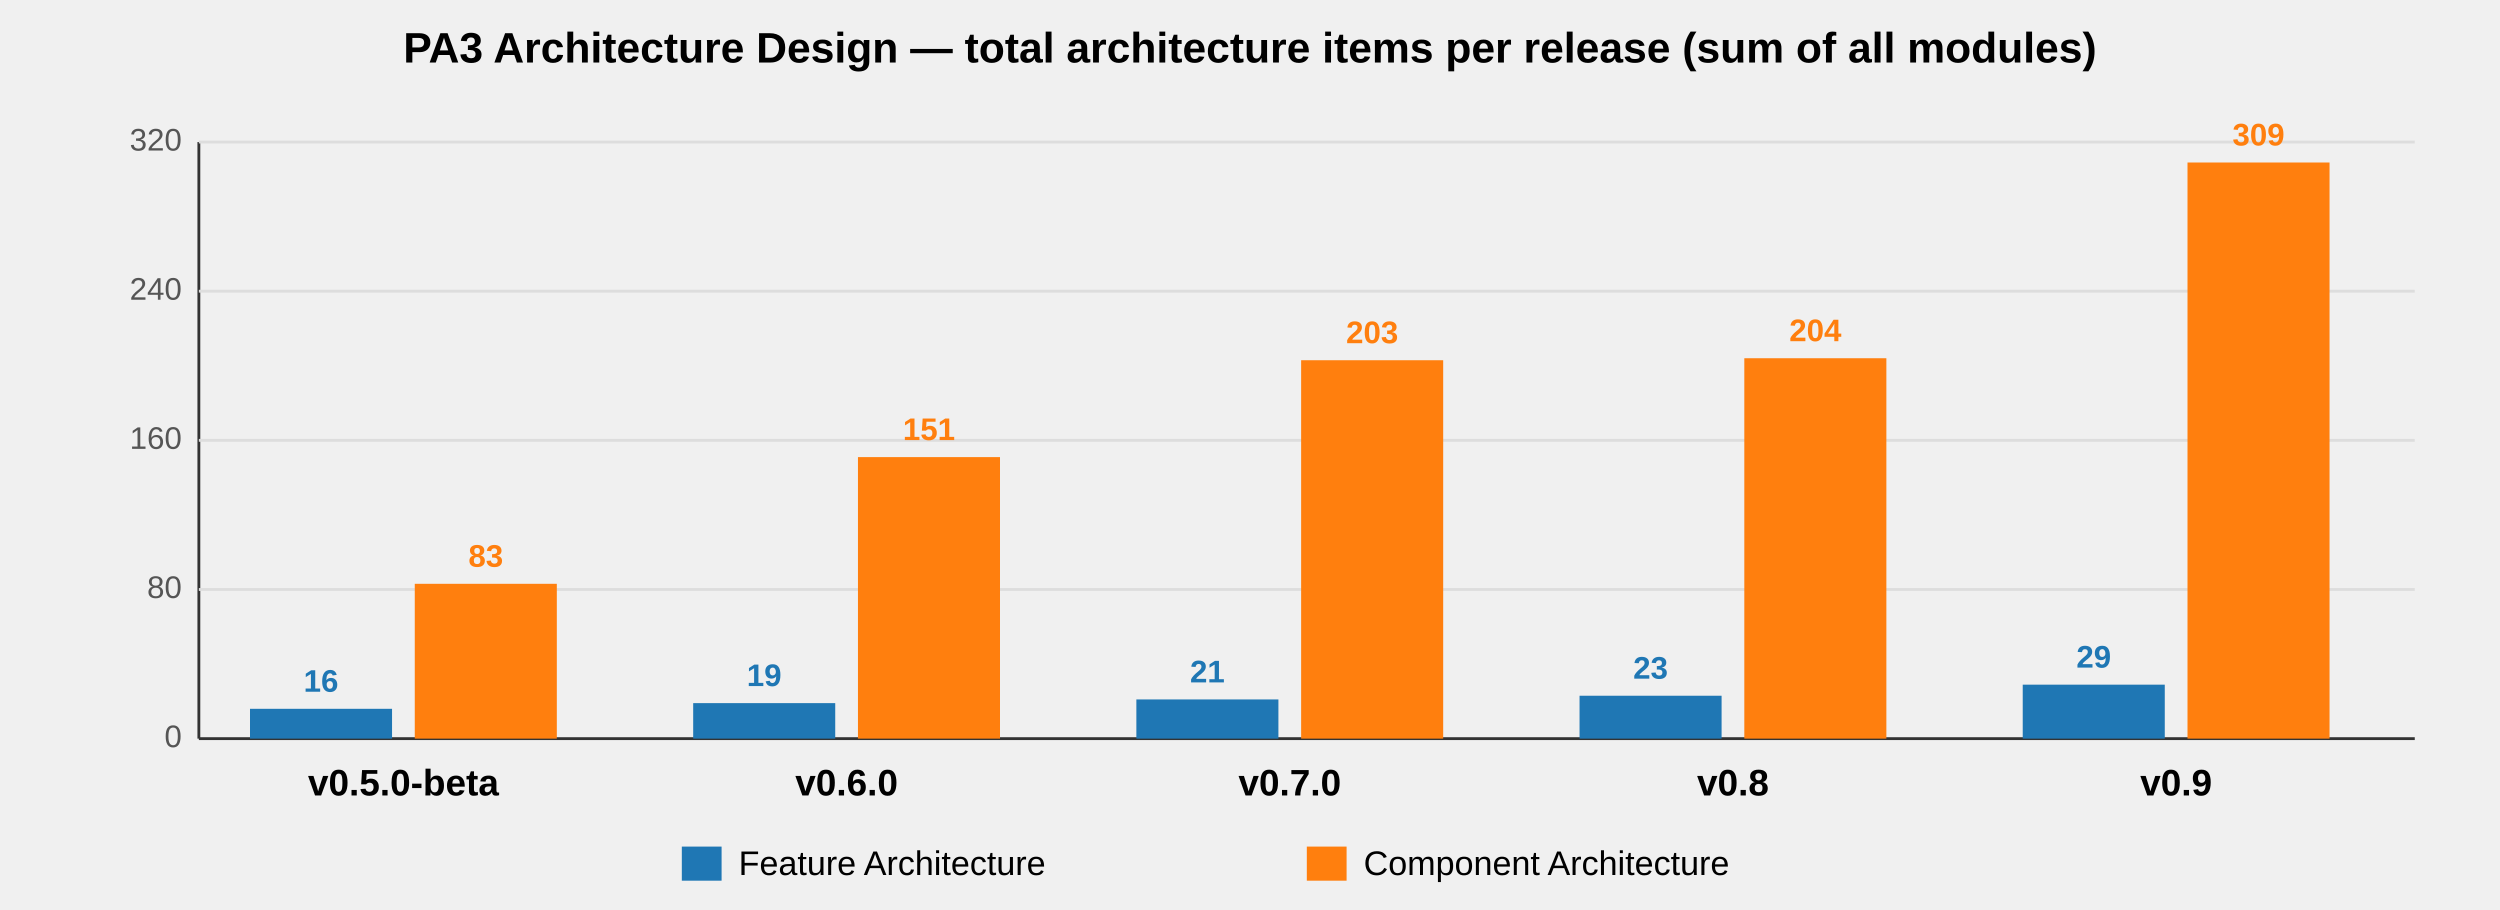
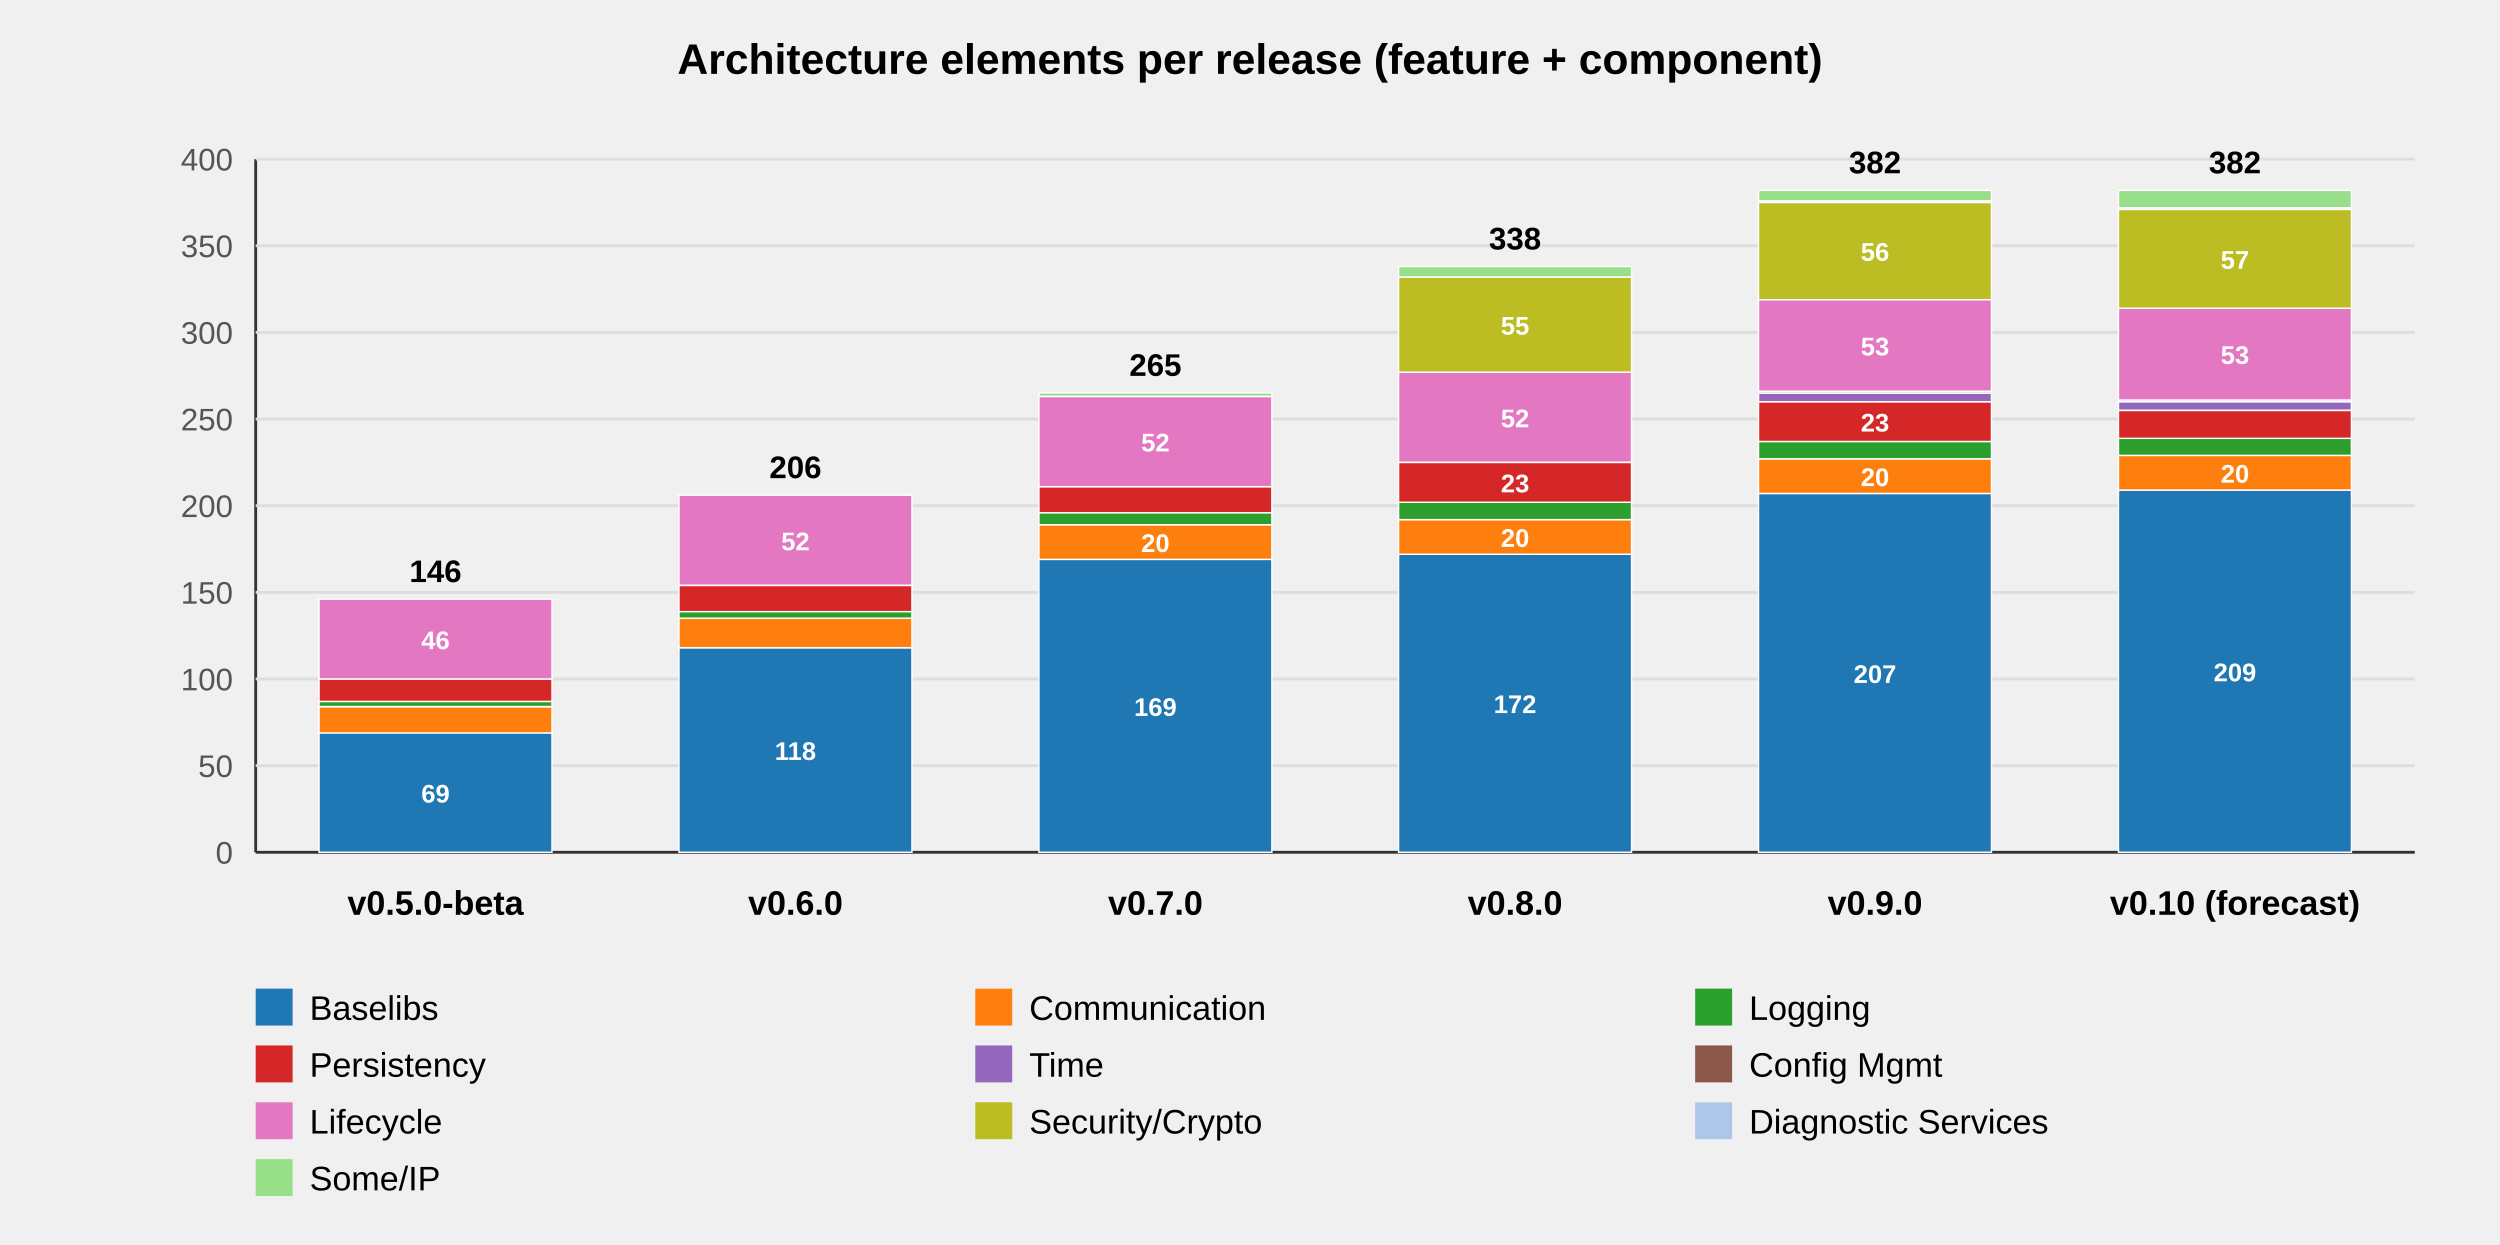
- <svg xmlns="http://www.w3.org/2000/svg" viewBox="0 0 880 320" font-family="Arial, sans-serif" font-size="13">
-   <text x="440" y="22" text-anchor="middle" font-size="15" font-weight="bold">
-     PA3 Architecture Design — total architecture items per release (sum of all modules)
-   </text>
-   <line x1="70" y1="50" x2="70" y2="260" stroke="#333" stroke-width="1" />
-   <line x1="70" y1="260" x2="850" y2="260" stroke="#333" stroke-width="1" />
-   <g stroke="#ddd" stroke-width="1">
-     <line x1="70" y1="207.5" x2="850" y2="207.5" />
-     <line x1="70" y1="155.0" x2="850" y2="155.0" />
-     <line x1="70" y1="102.5" x2="850" y2="102.5" />
-     <line x1="70" y1="50.0" x2="850" y2="50.0" />
+ <svg xmlns="http://www.w3.org/2000/svg" viewBox="0 0 880 438" font-family="Arial, sans-serif" font-size="13" role="img">
+   <text x="440" y="26" text-anchor="middle" font-size="15" font-weight="bold">Architecture elements per release (feature + component)</text>
+   <line x1="90" y1="56" x2="90" y2="300" stroke="#333" />
+   <line x1="90" y1="300" x2="850" y2="300" stroke="#333" />
+   <g stroke="#ddd">
+     <line x1="90" y1="269.5" x2="850" y2="269.5" />
+     <line x1="90" y1="239.0" x2="850" y2="239.0" />
+     <line x1="90" y1="208.5" x2="850" y2="208.5" />
+     <line x1="90" y1="178.0" x2="850" y2="178.0" />
+     <line x1="90" y1="147.5" x2="850" y2="147.5" />
+     <line x1="90" y1="117.0" x2="850" y2="117.0" />
+     <line x1="90" y1="86.5" x2="850" y2="86.5" />
+     <line x1="90" y1="56.0" x2="850" y2="56.0" />
  </g>
  <g fill="#555" text-anchor="end" font-size="11">
-     <text x="64" y="263">0</text>
-     <text x="64" y="210.5">80</text>
-     <text x="64" y="158.0">160</text>
-     <text x="64" y="105.5">240</text>
-     <text x="64" y="53.0">320</text>
+     <text x="82" y="304.0">0</text>
+     <text x="82" y="273.5">50</text>
+     <text x="82" y="243.0">100</text>
+     <text x="82" y="212.5">150</text>
+     <text x="82" y="182.0">200</text>
+     <text x="82" y="151.5">250</text>
+     <text x="82" y="121.0">300</text>
+     <text x="82" y="90.5">350</text>
+     <text x="82" y="60.0">400</text>
  </g>
-   <g>
-     <rect x="88" y="249.5" width="50" height="10.5" fill="#1f77b4" />
-     <rect x="146" y="205.5" width="50" height="54.5" fill="#ff7f0e" />
-     <text x="113" y="243.5" text-anchor="middle" font-size="11" fill="#1f77b4" font-weight="bold">16</text>
-     <text x="171" y="199.5" text-anchor="middle" font-size="11" fill="#ff7f0e" font-weight="bold">83</text>
-     <text x="142" y="280" text-anchor="middle" font-weight="bold">v0.5.0-beta</text>
-   </g>
-   <g>
-     <rect x="244" y="247.5" width="50" height="12.5" fill="#1f77b4" />
-     <rect x="302" y="160.9" width="50" height="99.1" fill="#ff7f0e" />
-     <text x="269" y="241.5" text-anchor="middle" font-size="11" fill="#1f77b4" font-weight="bold">19</text>
-     <text x="327" y="154.9" text-anchor="middle" font-size="11" fill="#ff7f0e" font-weight="bold">151</text>
-     <text x="298" y="280" text-anchor="middle" font-weight="bold">v0.6.0</text>
-   </g>
-   <g>
-     <rect x="400" y="246.2" width="50" height="13.8" fill="#1f77b4" />
-     <rect x="458" y="126.8" width="50" height="133.2" fill="#ff7f0e" />
-     <text x="425" y="240.2" text-anchor="middle" font-size="11" fill="#1f77b4" font-weight="bold">21</text>
-     <text x="483" y="120.8" text-anchor="middle" font-size="11" fill="#ff7f0e" font-weight="bold">203</text>
-     <text x="454" y="280" text-anchor="middle" font-weight="bold">v0.7.0</text>
-   </g>
-   <g>
-     <rect x="556" y="244.9" width="50" height="15.1" fill="#1f77b4" />
-     <rect x="614" y="126.1" width="50" height="133.9" fill="#ff7f0e" />
-     <text x="581" y="238.9" text-anchor="middle" font-size="11" fill="#1f77b4" font-weight="bold">23</text>
-     <text x="639" y="120.1" text-anchor="middle" font-size="11" fill="#ff7f0e" font-weight="bold">204</text>
-     <text x="610" y="280" text-anchor="middle" font-weight="bold">v0.8</text>
-   </g>
-   <g>
-     <rect x="712" y="241.0" width="50" height="19.0" fill="#1f77b4" />
-     <rect x="770" y="57.2" width="50" height="202.8" fill="#ff7f0e" />
-     <text x="737" y="235.0" text-anchor="middle" font-size="11" fill="#1f77b4" font-weight="bold">29</text>
-     <text x="795" y="51.2" text-anchor="middle" font-size="11" fill="#ff7f0e" font-weight="bold">309</text>
-     <text x="766" y="280" text-anchor="middle" font-weight="bold">v0.9</text>
-   </g>
+   <rect x="112.3" y="257.9" width="82" height="42.1" fill="#1f77b4" stroke="#fff" stroke-width="0.5" />
+   <text x="153.3" y="282.5" text-anchor="middle" font-size="9" fill="#fff" font-weight="bold">69</text>
+   <rect x="112.3" y="248.8" width="82" height="9.2" fill="#ff7f0e" stroke="#fff" stroke-width="0.5" />
+   <rect x="112.3" y="246.9" width="82" height="1.8" fill="#2ca02c" stroke="#fff" stroke-width="0.5" />
+   <rect x="112.3" y="239.0" width="82" height="7.9" fill="#d62728" stroke="#fff" stroke-width="0.5" />
+   <rect x="112.3" y="210.9" width="82" height="28.1" fill="#e377c2" stroke="#fff" stroke-width="0.5" />
+   <text x="153.3" y="228.5" text-anchor="middle" font-size="9" fill="#fff" font-weight="bold">46</text>
+   <text x="153.3" y="204.9" text-anchor="middle" font-size="11" font-weight="bold">146</text>
+   <text x="153.3" y="322" text-anchor="middle" font-weight="bold" font-size="12">v0.5.0-beta</text>
+   <rect x="239.0" y="228.0" width="82" height="72.0" fill="#1f77b4" stroke="#fff" stroke-width="0.5" />
+   <text x="280.0" y="267.5" text-anchor="middle" font-size="9" fill="#fff" font-weight="bold">118</text>
+   <rect x="239.0" y="217.6" width="82" height="10.4" fill="#ff7f0e" stroke="#fff" stroke-width="0.5" />
+   <rect x="239.0" y="215.2" width="82" height="2.4" fill="#2ca02c" stroke="#fff" stroke-width="0.5" />
+   <rect x="239.0" y="206.1" width="82" height="9.2" fill="#d62728" stroke="#fff" stroke-width="0.5" />
+   <rect x="239.0" y="174.3" width="82" height="31.7" fill="#e377c2" stroke="#fff" stroke-width="0.5" />
+   <text x="280.0" y="193.7" text-anchor="middle" font-size="9" fill="#fff" font-weight="bold">52</text>
+   <text x="280.0" y="168.3" text-anchor="middle" font-size="11" font-weight="bold">206</text>
+   <text x="280.0" y="322" text-anchor="middle" font-weight="bold" font-size="12">v0.6.0</text>
+   <rect x="365.7" y="196.9" width="82" height="103.1" fill="#1f77b4" stroke="#fff" stroke-width="0.5" />
+   <text x="406.7" y="252.0" text-anchor="middle" font-size="9" fill="#fff" font-weight="bold">169</text>
+   <rect x="365.7" y="184.7" width="82" height="12.2" fill="#ff7f0e" stroke="#fff" stroke-width="0.5" />
+   <text x="406.7" y="194.3" text-anchor="middle" font-size="9" fill="#fff" font-weight="bold">20</text>
+   <rect x="365.7" y="180.4" width="82" height="4.3" fill="#2ca02c" stroke="#fff" stroke-width="0.5" />
+   <rect x="365.7" y="171.3" width="82" height="9.2" fill="#d62728" stroke="#fff" stroke-width="0.5" />
+   <rect x="365.7" y="139.6" width="82" height="31.7" fill="#e377c2" stroke="#fff" stroke-width="0.5" />
+   <text x="406.7" y="158.9" text-anchor="middle" font-size="9" fill="#fff" font-weight="bold">52</text>
+   <rect x="365.7" y="138.3" width="82" height="1.2" fill="#98df8a" stroke="#fff" stroke-width="0.5" />
+   <text x="406.7" y="132.3" text-anchor="middle" font-size="11" font-weight="bold">265</text>
+   <text x="406.7" y="322" text-anchor="middle" font-weight="bold" font-size="12">v0.7.0</text>
+   <rect x="492.3" y="195.1" width="82" height="104.9" fill="#1f77b4" stroke="#fff" stroke-width="0.5" />
+   <text x="533.3" y="251.0" text-anchor="middle" font-size="9" fill="#fff" font-weight="bold">172</text>
+   <rect x="492.3" y="182.9" width="82" height="12.2" fill="#ff7f0e" stroke="#fff" stroke-width="0.5" />
+   <text x="533.3" y="192.5" text-anchor="middle" font-size="9" fill="#fff" font-weight="bold">20</text>
+   <rect x="492.3" y="176.8" width="82" height="6.1" fill="#2ca02c" stroke="#fff" stroke-width="0.5" />
+   <rect x="492.3" y="162.8" width="82" height="14.0" fill="#d62728" stroke="#fff" stroke-width="0.5" />
+   <text x="533.3" y="173.3" text-anchor="middle" font-size="9" fill="#fff" font-weight="bold">23</text>
+   <rect x="492.3" y="131.0" width="82" height="31.7" fill="#e377c2" stroke="#fff" stroke-width="0.5" />
+   <text x="533.3" y="150.4" text-anchor="middle" font-size="9" fill="#fff" font-weight="bold">52</text>
+   <rect x="492.3" y="97.5" width="82" height="33.5" fill="#bcbd22" stroke="#fff" stroke-width="0.5" />
+   <text x="533.3" y="117.8" text-anchor="middle" font-size="9" fill="#fff" font-weight="bold">55</text>
+   <rect x="492.3" y="93.8" width="82" height="3.7" fill="#98df8a" stroke="#fff" stroke-width="0.5" />
+   <text x="533.3" y="87.8" text-anchor="middle" font-size="11" font-weight="bold">338</text>
+   <text x="533.3" y="322" text-anchor="middle" font-weight="bold" font-size="12">v0.8.0</text>
+   <rect x="619.0" y="173.7" width="82" height="126.3" fill="#1f77b4" stroke="#fff" stroke-width="0.5" />
+   <text x="660.0" y="240.4" text-anchor="middle" font-size="9" fill="#fff" font-weight="bold">207</text>
+   <rect x="619.0" y="161.5" width="82" height="12.2" fill="#ff7f0e" stroke="#fff" stroke-width="0.5" />
+   <text x="660.0" y="171.1" text-anchor="middle" font-size="9" fill="#fff" font-weight="bold">20</text>
+   <rect x="619.0" y="155.4" width="82" height="6.1" fill="#2ca02c" stroke="#fff" stroke-width="0.5" />
+   <rect x="619.0" y="141.4" width="82" height="14.0" fill="#d62728" stroke="#fff" stroke-width="0.5" />
+   <text x="660.0" y="151.9" text-anchor="middle" font-size="9" fill="#fff" font-weight="bold">23</text>
+   <rect x="619.0" y="138.4" width="82" height="3.0" fill="#9467bd" stroke="#fff" stroke-width="0.5" />
+   <rect x="619.0" y="137.7" width="82" height="0.6" fill="#8c564b" stroke="#fff" stroke-width="0.5" />
+   <rect x="619.0" y="105.4" width="82" height="32.3" fill="#e377c2" stroke="#fff" stroke-width="0.5" />
+   <text x="660.0" y="125.1" text-anchor="middle" font-size="9" fill="#fff" font-weight="bold">53</text>
+   <rect x="619.0" y="71.3" width="82" height="34.2" fill="#bcbd22" stroke="#fff" stroke-width="0.5" />
+   <text x="660.0" y="91.8" text-anchor="middle" font-size="9" fill="#fff" font-weight="bold">56</text>
+   <rect x="619.0" y="70.6" width="82" height="0.6" fill="#aec7e8" stroke="#fff" stroke-width="0.5" />
+   <rect x="619.0" y="67.0" width="82" height="3.7" fill="#98df8a" stroke="#fff" stroke-width="0.5" />
+   <text x="660.0" y="61.0" text-anchor="middle" font-size="11" font-weight="bold">382</text>
+   <text x="660.0" y="322" text-anchor="middle" font-weight="bold" font-size="12">v0.9.0</text>
+   <rect x="745.7" y="172.5" width="82" height="127.5" fill="#1f77b4" stroke="#fff" stroke-width="0.5" />
+   <text x="786.7" y="239.8" text-anchor="middle" font-size="9" fill="#fff" font-weight="bold">209</text>
+   <rect x="745.7" y="160.3" width="82" height="12.2" fill="#ff7f0e" stroke="#fff" stroke-width="0.5" />
+   <text x="786.7" y="169.9" text-anchor="middle" font-size="9" fill="#fff" font-weight="bold">20</text>
+   <rect x="745.7" y="154.2" width="82" height="6.1" fill="#2ca02c" stroke="#fff" stroke-width="0.5" />
+   <rect x="745.7" y="144.5" width="82" height="9.8" fill="#d62728" stroke="#fff" stroke-width="0.5" />
+   <rect x="745.7" y="141.4" width="82" height="3.0" fill="#9467bd" stroke="#fff" stroke-width="0.5" />
+   <rect x="745.7" y="140.8" width="82" height="0.6" fill="#8c564b" stroke="#fff" stroke-width="0.5" />
+   <rect x="745.7" y="108.5" width="82" height="32.3" fill="#e377c2" stroke="#fff" stroke-width="0.5" />
+   <text x="786.7" y="128.1" text-anchor="middle" font-size="9" fill="#fff" font-weight="bold">53</text>
+   <rect x="745.7" y="73.7" width="82" height="34.8" fill="#bcbd22" stroke="#fff" stroke-width="0.5" />
+   <text x="786.7" y="94.6" text-anchor="middle" font-size="9" fill="#fff" font-weight="bold">57</text>
+   <rect x="745.7" y="73.1" width="82" height="0.6" fill="#aec7e8" stroke="#fff" stroke-width="0.5" />
+   <rect x="745.7" y="67.0" width="82" height="6.1" fill="#98df8a" stroke="#fff" stroke-width="0.5" />
+   <text x="786.7" y="61.0" text-anchor="middle" font-size="11" font-weight="bold">382</text>
+   <text x="786.7" y="322" text-anchor="middle" font-weight="bold" font-size="12">v0.10 (forecast)</text>
  <g font-size="12">
-     <rect x="240" y="298" width="14" height="12" fill="#1f77b4" />
-     <text x="260" y="308">Feature Architecture</text>
-     <rect x="460" y="298" width="14" height="12" fill="#ff7f0e" />
-     <text x="480" y="308">Component Architecture</text>
+     <rect x="90.0" y="348" width="13" height="13" fill="#1f77b4" />
+     <text x="109.0" y="359">Baselibs</text>
+     <rect x="343.3" y="348" width="13" height="13" fill="#ff7f0e" />
+     <text x="362.3" y="359">Communication</text>
+     <rect x="596.7" y="348" width="13" height="13" fill="#2ca02c" />
+     <text x="615.7" y="359">Logging</text>
+     <rect x="90.0" y="368" width="13" height="13" fill="#d62728" />
+     <text x="109.0" y="379">Persistency</text>
+     <rect x="343.3" y="368" width="13" height="13" fill="#9467bd" />
+     <text x="362.3" y="379">Time</text>
+     <rect x="596.7" y="368" width="13" height="13" fill="#8c564b" />
+     <text x="615.7" y="379">Config Mgmt</text>
+     <rect x="90.0" y="388" width="13" height="13" fill="#e377c2" />
+     <text x="109.0" y="399">Lifecycle</text>
+     <rect x="343.3" y="388" width="13" height="13" fill="#bcbd22" />
+     <text x="362.3" y="399">Security/Crypto</text>
+     <rect x="596.7" y="388" width="13" height="13" fill="#aec7e8" />
+     <text x="615.7" y="399">Diagnostic Services</text>
+     <rect x="90.0" y="408" width="13" height="13" fill="#98df8a" />
+     <text x="109.0" y="419">Some/IP</text>
  </g>
</svg>
